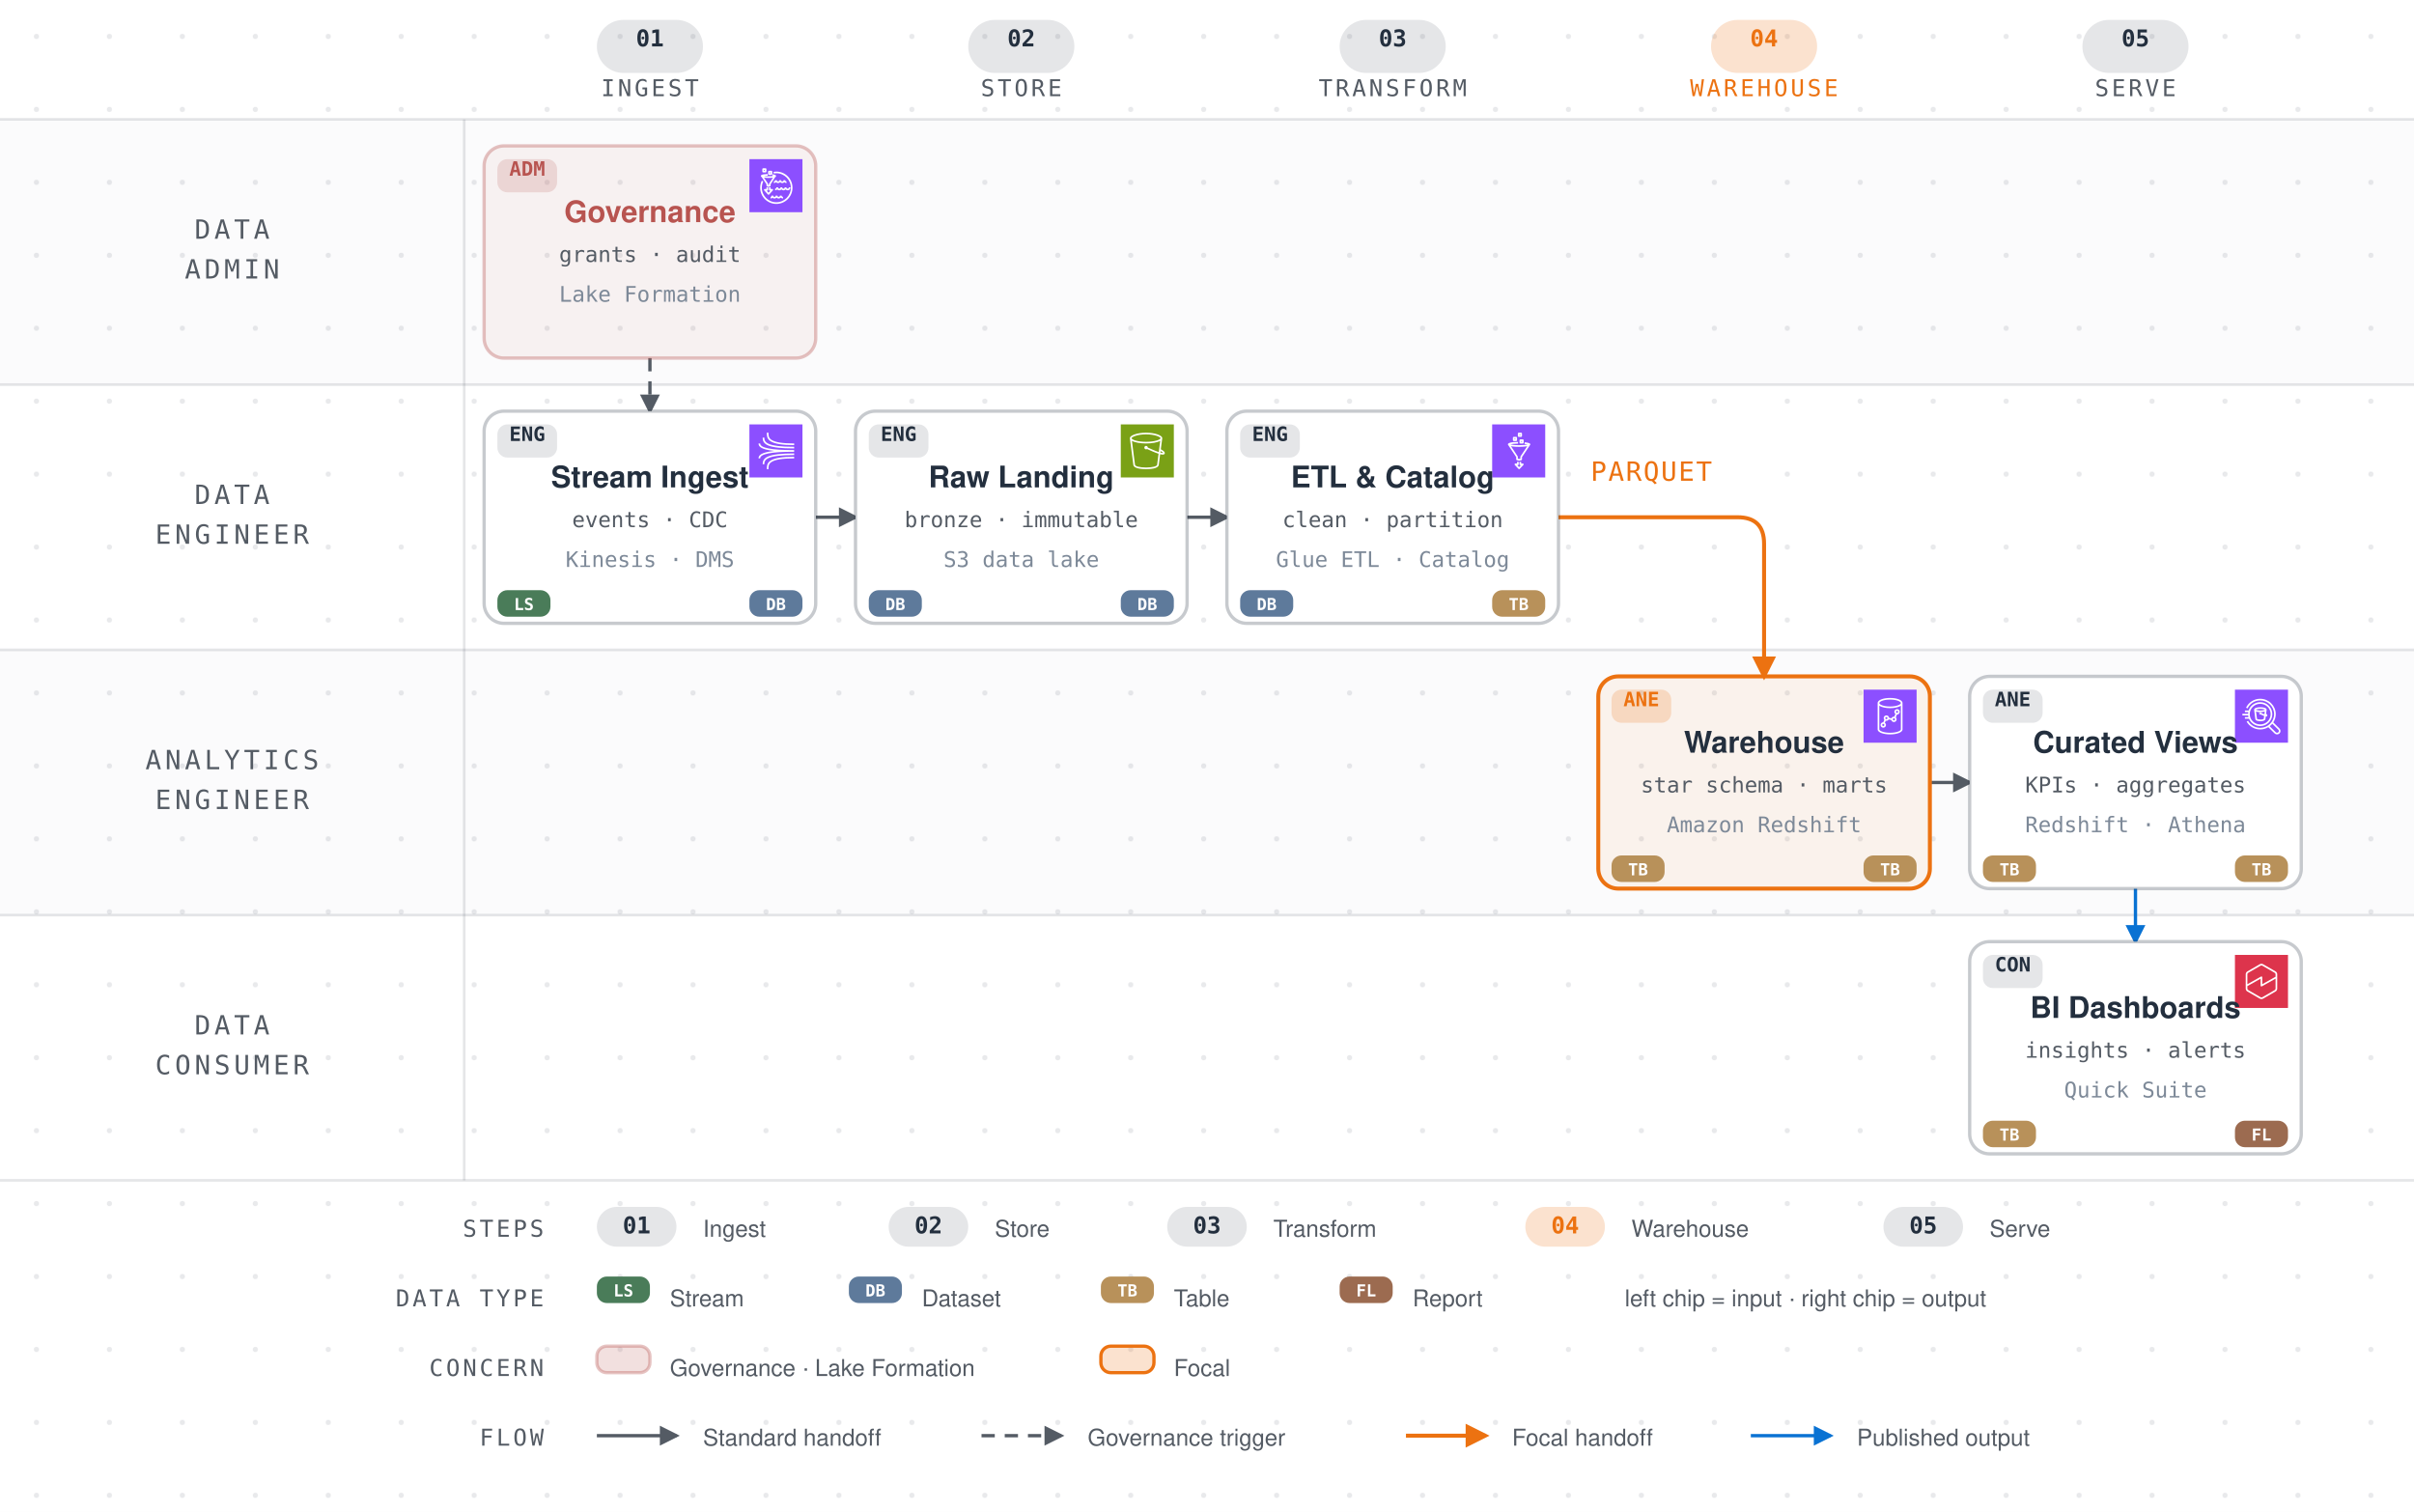
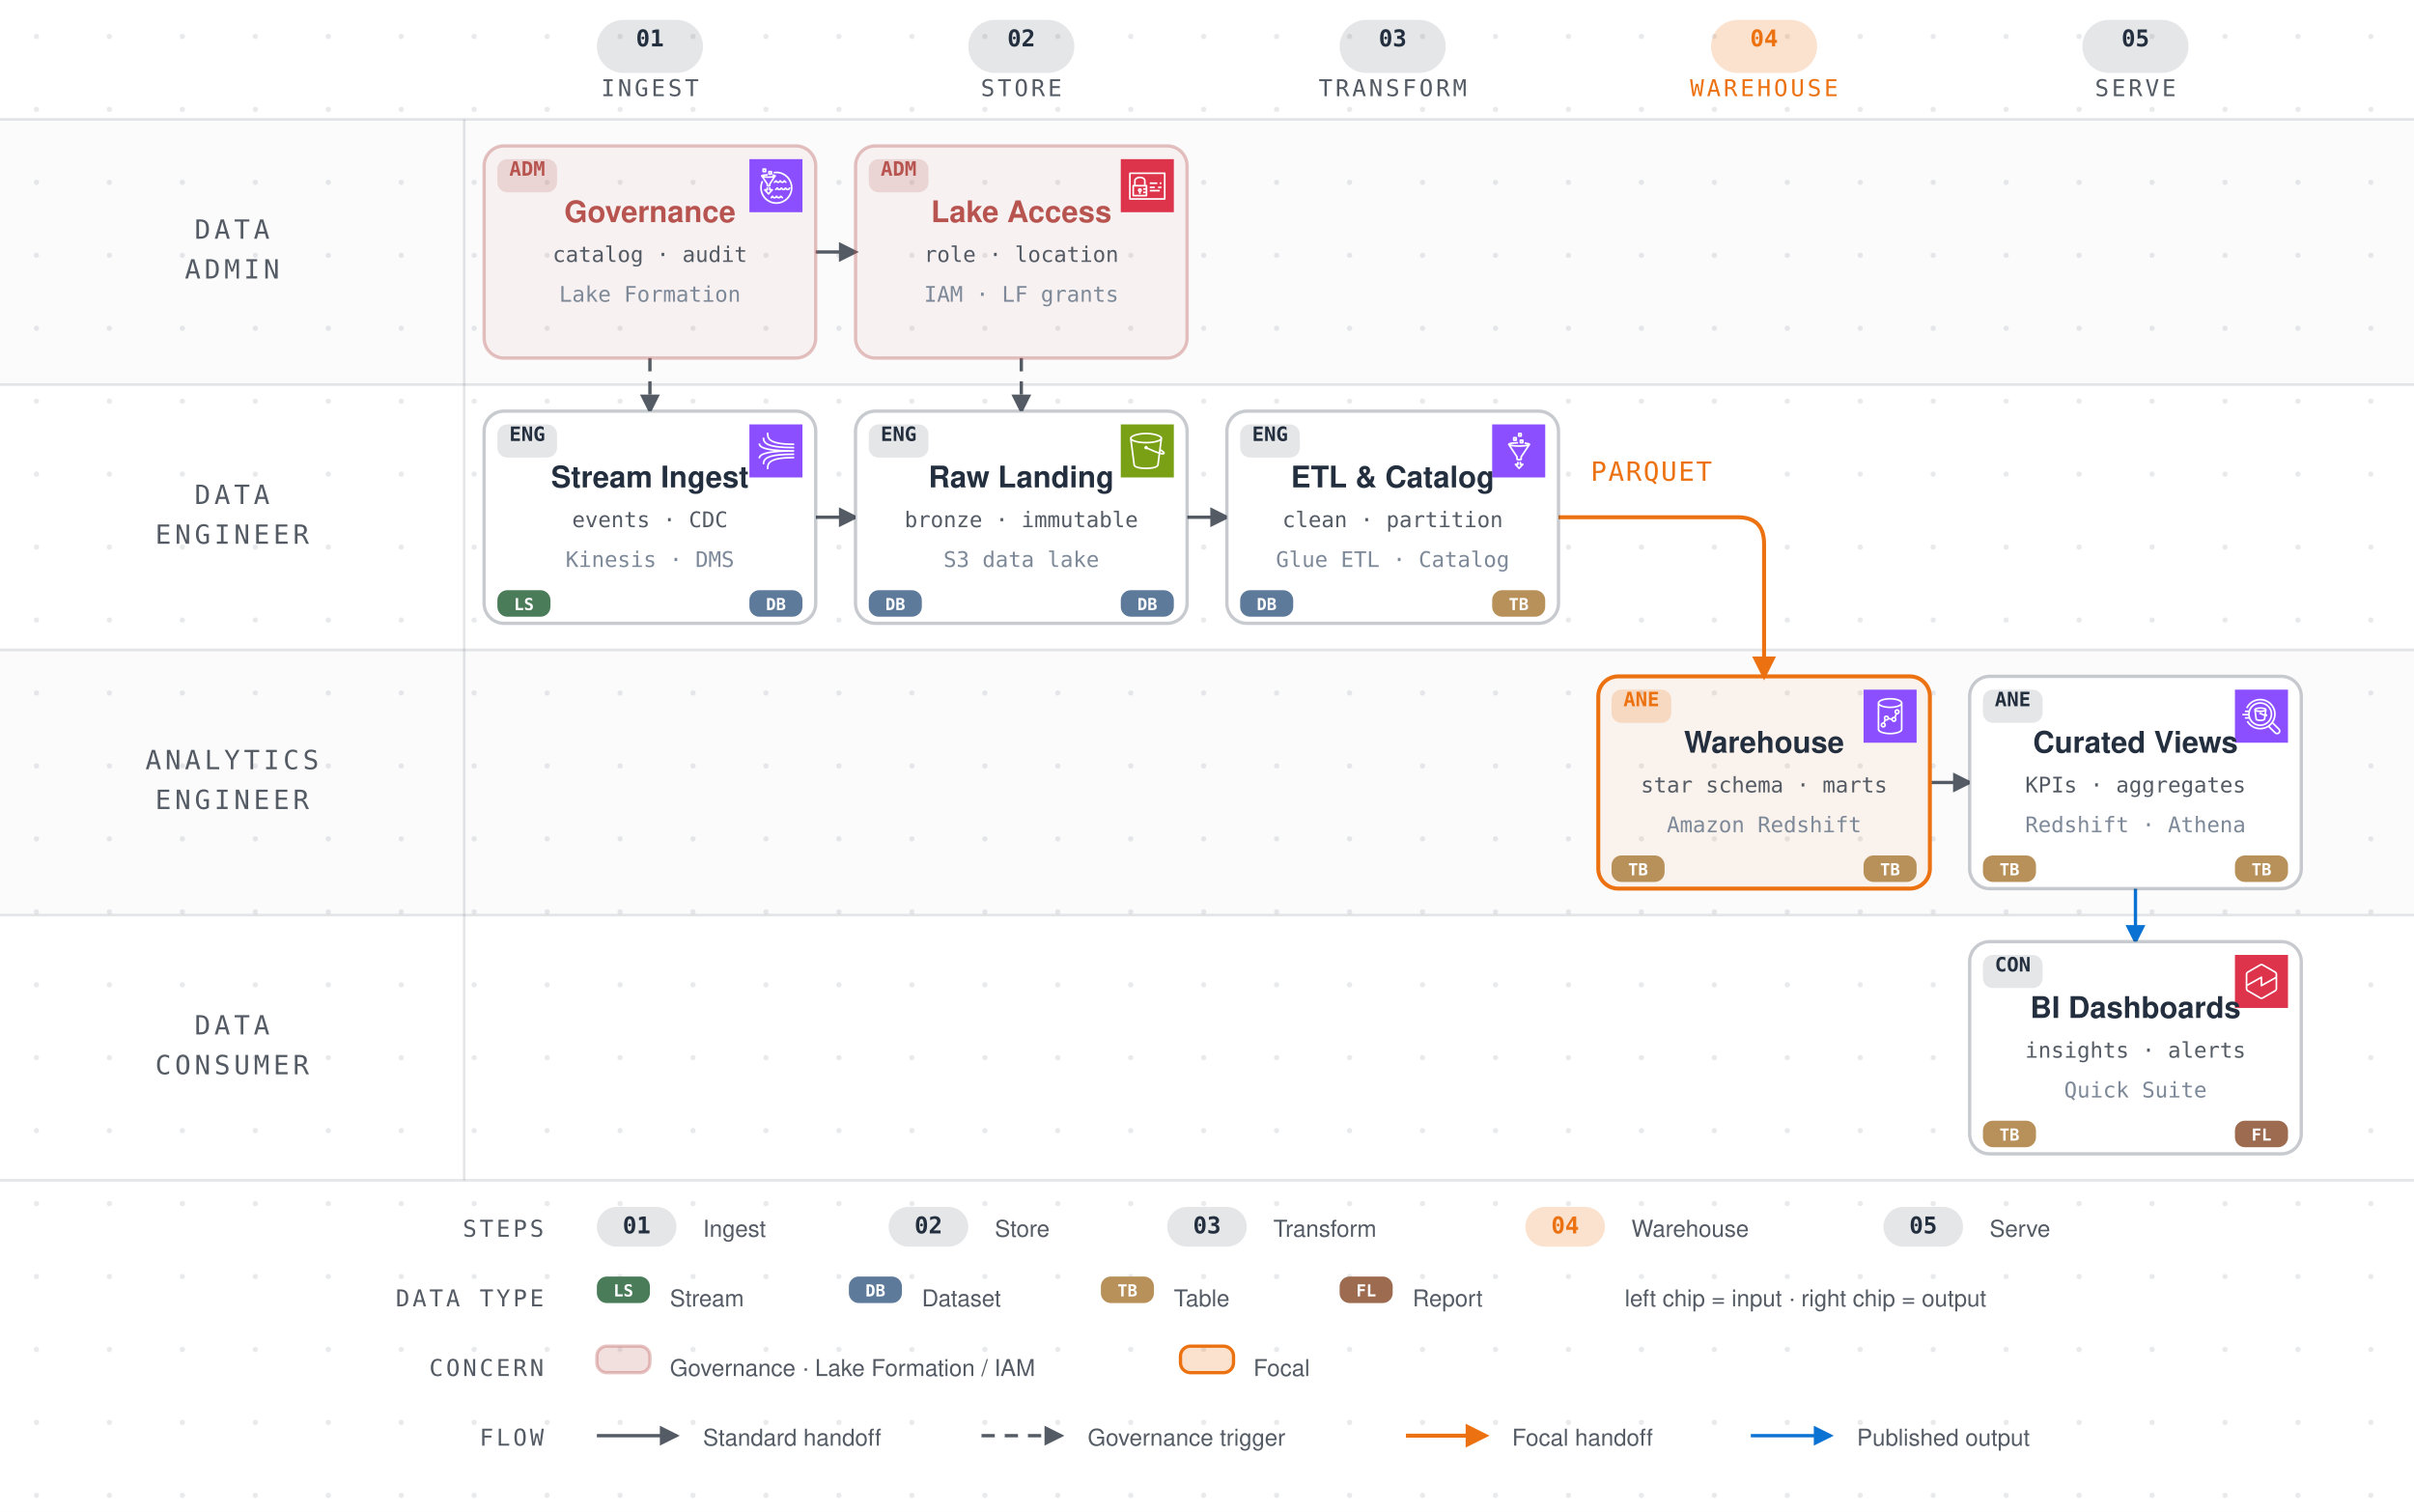
<svg xmlns="http://www.w3.org/2000/svg" viewBox="0 0 728 456" role="img" aria-labelledby="aws-pipeline-flow-title aws-pipeline-flow-desc">
  <defs>
    <style>
          @font-face { font-family: 'Amazon Ember'; font-weight: 400; font-style: normal; src: local('Amazon Ember'), url('../../skills/aws-diagram-design/assets/fonts/woff2/AmazonEmber_W_Rg.woff2') format('woff2'); }
          @font-face { font-family: 'Amazon Ember'; font-weight: 600; font-style: normal; src: local('Amazon Ember Medium'), local('Amazon Ember'), url('../../skills/aws-diagram-design/assets/fonts/woff2/AmazonEmber_W_SBd.woff2') format('woff2'); }
          @font-face { font-family: 'Amazon Ember'; font-weight: 700; font-style: normal; src: local('Amazon Ember Bold'), local('Amazon Ember'), url('../../skills/aws-diagram-design/assets/fonts/woff2/AmazonEmber_W_Bd.woff2') format('woff2'); }
          @font-face { font-family: 'Amazon Ember Mono'; font-weight: 400; font-style: normal; src: local('Amazon Ember Mono'), url('../../skills/aws-diagram-design/assets/fonts/woff2/AmazonEmberMono_W_Rg.woff2') format('woff2'); }
          @font-face { font-family: 'Amazon Ember Mono'; font-weight: 700; font-style: normal; src: local('Amazon Ember Mono Bold'), local('Amazon Ember Mono'), url('../../skills/aws-diagram-design/assets/fonts/woff2/AmazonEmberMono_W_Bd.woff2') format('woff2'); }
          .step-number, .step-label, .lane-label, .role-text, .chip-text, .legend-label { font-family: 'Amazon Ember Mono', ui-monospace, monospace; text-anchor: middle; }
          .step-number { fill: #232F3E; font-size: 7px; font-weight: 600; }
          .step-label { fill: #545B64; font-size: 7px; font-weight: 500; letter-spacing: 0.12em; }
          .lane-label { fill: #545B64; font-size: 8px; font-weight: 500; letter-spacing: 0.14em; }
          .role-text { fill: #232F3E; font-size: 6px; font-weight: 600; }
          .node-title { fill: #232F3E; font: 600 9px 'Amazon Ember', 'Helvetica Neue', Helvetica, Arial, sans-serif; text-anchor: middle; }
          .node-sub { fill: #545B64; font: 400 6.5px 'Amazon Ember Mono', ui-monospace, monospace; text-anchor: middle; }
          .node-tool { fill: #7D8998; font: 400 6.5px 'Amazon Ember Mono', ui-monospace, monospace; text-anchor: middle; }
          .chip-text { fill: #fff; font-size: 5px; font-weight: 700; }
          .focal-text { fill: #EC7211; }
          .gov-text { fill: #b85450; }
          .legend-label { fill: #545B64; font-size: 7px; font-weight: 500; letter-spacing: 0.12em; text-anchor: end; }
          .legend-text { fill: #545B64; font: 400 7px 'Amazon Ember', 'Helvetica Neue', Helvetica, Arial, sans-serif; }
        </style>
    <pattern id="dots" width="22" height="22" patternUnits="userSpaceOnUse">
      <circle cx="11" cy="11" r="0.8" fill="rgba(35,47,62,0.10)" />
    </pattern>
    <marker id="arr-muted" markerWidth="6" markerHeight="6" refX="5" refY="3" orient="auto">
      <path d="M0 0 L6 3 L0 6 Z" fill="#545B64" />
    </marker>
    <marker id="arr-accent" markerWidth="6" markerHeight="6" refX="5" refY="3" orient="auto">
      <path d="M0 0 L6 3 L0 6 Z" fill="#EC7211" />
    </marker>
    <marker id="arr-link" markerWidth="6" markerHeight="6" refX="5" refY="3" orient="auto">
      <path d="M0 0 L6 3 L0 6 Z" fill="#0972D3" />
    </marker>
  </defs>
  <rect width="728" height="456" fill="#ffffff" />
  <rect width="728" height="456" fill="url(#dots)" />
  <rect x="0" y="36" width="728" height="80" fill="rgba(35,47,62,0.018)" />
  <rect x="0" y="196" width="728" height="80" fill="rgba(35,47,62,0.018)" />
  <line x1="0" y1="36" x2="728" y2="36" stroke="rgba(35,47,62,0.12)" stroke-width="0.8" />
  <line x1="0" y1="116" x2="728" y2="116" stroke="rgba(35,47,62,0.12)" stroke-width="0.8" />
  <line x1="0" y1="196" x2="728" y2="196" stroke="rgba(35,47,62,0.12)" stroke-width="0.8" />
  <line x1="0" y1="276" x2="728" y2="276" stroke="rgba(35,47,62,0.12)" stroke-width="0.8" />
  <line x1="0" y1="356" x2="728" y2="356" stroke="rgba(35,47,62,0.12)" stroke-width="0.8" />
  <line x1="140" y1="36" x2="140" y2="356" stroke="rgba(35,47,62,0.12)" stroke-width="0.8" />
  <g aria-label="Pipeline steps">
    <rect x="180" y="6" width="32" height="16" rx="8" fill="rgba(35,47,62,0.12)" />
    <text x="196" y="14" class="step-number">01</text>
    <text x="196" y="29" class="step-label">INGEST</text>
    <rect x="292" y="6" width="32" height="16" rx="8" fill="rgba(35,47,62,0.12)" />
    <text x="308" y="14" class="step-number">02</text>
    <text x="308" y="29" class="step-label">STORE</text>
    <rect x="404" y="6" width="32" height="16" rx="8" fill="rgba(35,47,62,0.12)" />
    <text x="420" y="14" class="step-number">03</text>
    <text x="420" y="29" class="step-label">TRANSFORM</text>
    <rect x="516" y="6" width="32" height="16" rx="8" fill="rgba(236,114,17,0.20)" />
    <text x="532" y="14" class="step-number focal-text">04</text>
    <text x="532" y="29" class="step-label focal-text">WAREHOUSE</text>
    <rect x="628" y="6" width="32" height="16" rx="8" fill="rgba(35,47,62,0.12)" />
    <text x="644" y="14" class="step-number">05</text>
    <text x="644" y="29" class="step-label">SERVE</text>
  </g>
  <g aria-label="Role lanes">
    <text x="70" y="72" class="lane-label">DATA</text>
    <text x="70" y="84" class="lane-label">ADMIN</text>
    <text x="70" y="152" class="lane-label">DATA</text>
    <text x="70" y="164" class="lane-label">ENGINEER</text>
    <text x="70" y="232" class="lane-label">ANALYTICS</text>
    <text x="70" y="244" class="lane-label">ENGINEER</text>
    <text x="70" y="312" class="lane-label">DATA</text>
    <text x="70" y="324" class="lane-label">CONSUMER</text>
  </g>
+   <path d="M246 76 H258" fill="none" stroke="#545B64" marker-end="url(#arr-muted)" />
  <path d="M196 108 V124" fill="none" stroke="#545B64" stroke-dasharray="4,3" marker-end="url(#arr-muted)" />
+   <path d="M308 108 V124" fill="none" stroke="#545B64" stroke-dasharray="4,3" marker-end="url(#arr-muted)" />
  <path d="M246 156 H258" fill="none" stroke="#545B64" marker-end="url(#arr-muted)" />
  <path d="M358 156 H370" fill="none" stroke="#545B64" marker-end="url(#arr-muted)" />
  <path d="M470 156 H524 Q532 156 532 164 V204" fill="none" stroke="#EC7211" stroke-width="1.2" marker-end="url(#arr-accent)" />
  <rect x="474" y="136" width="48" height="12" rx="2" fill="#ffffff" />
  <text x="498" y="145" fill="#EC7211" font-size="8" font-family="'Amazon Ember Mono', ui-monospace, monospace" text-anchor="middle" letter-spacing="0.06em">PARQUET</text>
  <path d="M582 236 H594" fill="none" stroke="#545B64" marker-end="url(#arr-muted)" />
  <path d="M644 268 V284" fill="none" stroke="#0972D3" marker-end="url(#arr-link)" />
  <rect x="146" y="44" width="100" height="64" rx="6" fill="rgba(184,84,80,0.06)" stroke="rgba(184,84,80,0.35)" stroke-width="1" />
  <rect x="150" y="48" width="18" height="10" rx="3" fill="rgba(184,84,80,0.18)" />
  <text x="159" y="53" class="role-text gov-text">ADM</text>
  <g transform="translate(226,48) scale(0.25)" aria-hidden="true">
    <g stroke="none" stroke-width="1" fill="none" fill-rule="evenodd">
      <g fill="#8C4FFF">
        <rect x="0" y="0" width="64" height="64" />
      </g>
      <path d="M43.643,36.517 C44.322,37.201 45.255,37.638 46.25,37.638 C48.138,37.638 49.563,36.074 49.563,34 L47.564,34 C47.564,34.814 47.113,35.638 46.25,35.638 C45.384,35.638 44.565,34.842 44.565,34 L42.566,34 C42.566,34.806 42.044,35.638 41.172,35.638 C40.331,35.638 39.567,34.857 39.567,34 L37.568,34 C37.568,34.888 36.893,35.638 36.094,35.638 C35.267,35.638 34.569,34.888 34.569,34 L32.569,34 C32.569,34.873 31.843,35.638 31.015,35.638 L31.015,37.638 C32.004,37.638 32.914,37.199 33.565,36.506 C34.211,37.199 35.114,37.638 36.094,37.638 C37.078,37.638 37.965,37.208 38.598,36.518 C39.258,37.205 40.176,37.638 41.172,37.638 C42.156,37.638 43.029,37.211 43.643,36.517 L43.643,36.517 Z M43.2,25.323 L41.201,25.323 C41.201,26.172 40.51,26.863 39.662,26.863 C38.812,26.863 38.122,26.172 38.122,25.323 L36.123,25.323 C36.123,26.172 35.432,26.863 34.584,26.863 C33.734,26.863 33.043,26.172 33.043,25.323 L31.044,25.323 C31.044,26.172 30.354,26.863 29.505,26.863 L29.505,28.863 C30.5,28.863 31.401,28.45 32.044,27.787 C32.687,28.45 33.588,28.863 34.584,28.863 C35.578,28.863 36.479,28.45 37.123,27.787 C37.765,28.45 38.666,28.863 39.662,28.863 C40.656,28.863 41.557,28.45 42.201,27.787 C42.844,28.45 43.745,28.863 44.74,28.863 L44.74,26.863 C43.89,26.863 43.2,26.172 43.2,25.323 L43.2,25.323 Z M30.252,47.502 C31.247,47.502 32.148,47.093 32.791,46.437 C33.434,47.093 34.335,47.502 35.33,47.502 C36.342,47.502 37.258,47.079 37.903,46.402 C38.582,47.075 39.533,47.502 40.566,47.502 L40.566,45.502 C39.663,45.502 38.869,44.8 38.869,44 L36.87,44 C36.87,44.842 36.193,45.502 35.33,45.502 C34.467,45.502 33.791,44.842 33.791,44 L31.792,44 C31.792,44.842 31.115,45.502 30.252,45.502 C29.389,45.502 28.712,44.842 28.712,44 L26.713,44 C26.713,44.561 26.565,45.502 25.572,45.502 L25.572,47.502 C26.488,47.502 27.267,47.149 27.82,46.541 C28.455,47.137 29.311,47.502 30.252,47.502 L30.252,47.502 Z M17.575,14 L18.575,14 L18.575,13 L17.575,13 L17.575,14 Z M15.576,15 L15.576,12 C15.576,11.448 16.023,11 16.576,11 L19.574,11 C20.127,11 20.574,11.448 20.574,12 L20.574,15 C20.574,15.553 20.127,16 19.574,16 L16.576,16 C16.023,16 15.576,15.553 15.576,15 L15.576,15 Z M24.573,17 L25.572,17 L25.572,16 L24.573,16 L24.573,17 Z M22.573,18 L22.573,15 C22.573,14.448 23.02,14 23.573,14 L26.572,14 C27.125,14 27.571,14.448 27.571,15 L27.571,18 C27.571,18.553 27.125,19 26.572,19 L23.573,19 C23.02,19 22.573,18.553 22.573,18 L22.573,18 Z M22.998,22.679 C22.276,22.679 19.833,22.652 17.671,22.353 L22.393,29.428 C22.51,29.596 22.573,29.796 22.573,30 L22.573,31.257 C22.928,31.332 23.24,31.335 23.573,31.268 L23.573,30 C23.573,29.807 23.629,29.618 23.734,29.455 L28.347,22.356 C26.714,22.583 24.759,22.679 22.998,22.679 L22.998,22.679 Z M13.866,20.529 C13.855,20.47 13.844,20.378 13.844,20.318 C13.844,19.718 13.844,18.125 22.024,17.966 L22.063,19.966 C20.098,20.004 18.603,20.151 17.547,20.319 C18.799,20.515 20.636,20.679 22.998,20.679 C25.325,20.679 27.184,20.52 28.462,20.319 C28.231,20.283 27.974,20.246 27.688,20.211 L27.93,18.226 C30.929,18.592 32.153,19.198 32.153,20.318 C32.153,20.568 32.071,21.048 31.518,21.442 C31.428,21.506 31.323,21.566 31.208,21.624 L25.572,30.297 L25.572,32 C25.572,32.409 25.324,32.776 24.945,32.928 C24.305,33.185 23.714,33.314 23.111,33.314 C22.515,33.314 21.909,33.189 21.228,32.939 C20.836,32.794 20.574,32.419 20.574,32 L20.574,30.315 L14.843,21.638 C14.601,21.521 14.392,21.393 14.249,21.248 C14.184,21.184 14.129,21.111 14.084,21.031 L13.976,20.839 C13.923,20.743 13.885,20.638 13.866,20.529 L13.866,20.529 Z M22.573,37 L22.573,34 L20.574,34 L20.574,36 L18.575,36 C18.18,36 17.822,36.233 17.662,36.594 C17.501,36.954 17.567,37.376 17.832,37.669 L22.33,42.669 C22.519,42.88 22.79,43 23.073,43 C23.356,43 23.627,42.88 23.816,42.669 L28.314,37.669 C28.579,37.376 28.645,36.954 28.484,36.594 C28.324,36.233 27.965,36 27.571,36 L25.572,36 L25.572,34 L23.573,34 L23.573,37 C23.573,37.553 24.02,38 24.573,38 L25.327,38 L23.073,40.506 L20.819,38 L21.574,38 C22.126,38 22.573,37.553 22.573,37 L22.573,37 Z M52,34.493 C52,45.249 43.252,54 32.5,54 C21.748,54 13,45.249 13,34.493 C13,31.521 13.651,28.667 14.935,26.01 L16.736,26.881 C15.583,29.265 14.999,31.825 14.999,34.493 C14.999,44.146 22.849,52 32.5,52 C42.151,52 50.001,44.146 50.001,34.493 C50.001,24.839 42.151,16.985 32.5,16.985 C31.479,16.985 30.455,17.074 29.456,17.248 L29.11,15.279 C30.223,15.083 31.364,14.985 32.5,14.985 C43.252,14.985 52,23.736 52,34.493 L52,34.493 Z" fill="#FFFFFF" />
    </g>
  </g>
  <text x="196" y="67" class="node-title gov-text">Governance</text>
-   <text x="196" y="79" class="node-sub">grants · audit</text>
+   <text x="196" y="79" class="node-sub">catalog · audit</text>
  <text x="196" y="91" class="node-tool">Lake Formation</text>
+   <rect x="258" y="44" width="100" height="64" rx="6" fill="rgba(184,84,80,0.06)" stroke="rgba(184,84,80,0.35)" stroke-width="1" />
+   <rect x="262" y="48" width="18" height="10" rx="3" fill="rgba(184,84,80,0.18)" />
+   <text x="271" y="53" class="role-text gov-text">ADM</text>
+   <g transform="translate(338,48) scale(0.25)" aria-hidden="true">
+     <g stroke="none" stroke-width="1" fill="none" fill-rule="evenodd">
+       <g fill="#DD344C">
+         <rect x="0" y="0" width="64" height="64" />
+       </g>
+       <path d="M12,47 L52,47 L52,18 L12,18 L12,47 Z M54,17 L54,48 C54,48.552 53.553,49 53,49 L11,49 C10.447,49 10,48.552 10,48 L10,17 C10,16.448 10.447,16 11,16 L53,16 C53.553,16 54,16.448 54,17 L54,17 Z M35,39 L47,39 L47,37 L35,37 L35,39 Z M45,35 L49,35 L49,33 L45,33 L45,35 Z M35,35 L41,35 L41,33 L35,33 L35,35 Z M22.5,37.5 C22.5,37.776 22.725,38 23,38 C23.275,38 23.5,37.776 23.5,37.5 C23.5,37.224 23.275,37 23,37 C22.725,37 22.5,37.224 22.5,37.5 L22.5,37.5 Z M25.5,37.5 C25.5,38.522 24.882,39.401 24,39.788 L24,42 L22,42 L22,39.788 C21.118,39.401 20.5,38.522 20.5,37.5 C20.5,36.122 21.621,35 23,35 C24.379,35 25.5,36.122 25.5,37.5 L25.5,37.5 Z M16,42.995 L29.995,43 L29.996,41 L27,41 L27,39 L29.997,39 L29.998,37 L27,37 L27,35 L29.999,35 L30,33.005 L16.005,33 L16,42.995 Z M18,31.001 L28.001,31.004 L28.002,26 C28.002,24.976 27.2,24.273 26.722,23.945 C25.847,23.345 24.174,23 23.002,23 L23,23 C20.873,23 18.003,24.232 18.002,26 L18,31.001 Z M14.293,44.701 C14.105,44.513 14,44.259 14,43.994 L14.005,32 C14.005,31.447 14.453,31 15.005,31 L16,31 L16.002,26 C16.003,22.911 19.876,21 23,21 L23.002,21 C24.567,21 26.653,21.473 27.854,22.295 C29.239,23.246 30.003,24.562 30.002,26 L30.001,31.005 L31,31.006 C31.266,31.006 31.52,31.111 31.707,31.299 C31.895,31.487 32,31.741 32,32.006 L31.995,44 C31.995,44.553 31.547,45 30.995,45 L15,44.994 C14.734,44.994 14.48,44.889 14.293,44.701 L14.293,44.701 Z M47,30 L49,30 L49,28 L47,28 L47,30 Z M35,30 L44,30 L44,28 L35,28 L35,30 Z" fill="#FFFFFF" />
+     </g>
+   </g>
+   <text x="308" y="67" class="node-title gov-text">Lake Access</text>
+   <text x="308" y="79" class="node-sub">role · location</text>
+   <text x="308" y="91" class="node-tool">IAM · LF grants</text>
  <rect x="146" y="124" width="100" height="64" rx="6" fill="#ffffff" stroke="rgba(35,47,62,0.25)" />
  <rect x="150" y="128" width="18" height="10" rx="3" fill="rgba(35,47,62,0.12)" />
  <text x="159" y="133" class="role-text">ENG</text>
  <g transform="translate(226,128) scale(0.25)" aria-hidden="true">
    <g stroke="none" stroke-width="1" fill="none" fill-rule="evenodd">
      <g fill="#8C4FFF">
        <rect x="0" y="0" width="64" height="64" />
      </g>
      <path d="M16,48 L18,48 C18,42.434 20.779,37 54,37 L54,35 C38.449,35 28.121,36.219 22.427,38.728 C16.764,41.223 16,44.815 16,48 M21,53.876 L21,54 L23,54 L23,53.876 C22.999,50.756 22.999,47.809 26.556,45.42 C30.984,42.446 39.961,41 54,41 L54,39 C39.552,39 30.21,40.557 25.44,43.76 C20.998,46.743 20.999,50.698 21,53.876 M13,23 L11,23 C11,26.614 13.747,30.285 30.012,32 C13.747,33.715 11,37.386 11,41 L13,41 C13,35.617 26.411,33 54,33 L54,31 C26.411,31 13,28.383 13,23 M18,16 L16,16 C16,24.233 22.218,29 54,29 L54,27 C20.779,27 18,21.566 18,16 M54,23 L54,25 C39.552,25 30.21,23.443 25.44,20.24 C20.998,17.257 20.999,13.302 21,10.124 L21,10 L23,10 L23,10.124 C22.999,13.244 22.999,16.191 26.556,18.58 C30.984,21.554 39.961,23 54,23" fill="#FFFFFF" />
    </g>
  </g>
  <text x="196" y="147" class="node-title">Stream Ingest</text>
  <text x="196" y="159" class="node-sub">events · CDC</text>
  <text x="196" y="171" class="node-tool">Kinesis · DMS</text>
  <rect x="150" y="178" width="16" height="8" rx="3" fill="#4a7c59" />
  <text x="158" y="184" class="chip-text">LS</text>
  <rect x="226" y="178" width="16" height="8" rx="3" fill="#5e7a9b" />
  <text x="234" y="184" class="chip-text">DB</text>
  <rect x="258" y="124" width="100" height="64" rx="6" fill="#ffffff" stroke="rgba(35,47,62,0.25)" />
  <rect x="262" y="128" width="18" height="10" rx="3" fill="rgba(35,47,62,0.12)" />
  <text x="271" y="133" class="role-text">ENG</text>
  <g transform="translate(338,128) scale(0.25)" aria-hidden="true">
    <g stroke="none" stroke-width="1" fill="none" fill-rule="evenodd">
      <g fill="#7AA116">
        <rect x="0" y="0" width="64" height="64" />
      </g>
      <g transform="translate(10.9998, 10.0002)" fill="#FFFFFF">
        <path d="M36.759,23.948 L36.993,22.131 C39.166,23.385 39.842,24.121 40.037,24.424 C39.713,24.485 38.832,24.509 36.759,23.948 L36.759,23.948 Z M19.5,11 C9.125,11 2.382,8.488 2,6.696 L2,6.511 C2.349,5.392 8.14,2 19.5,2 C30.84,2 36.632,5.381 37,6.505 L37,6.616 C36.724,8.446 29.961,11 19.5,11 L19.5,11 Z M34.818,23.362 C30.053,21.797 23.912,18.979 21.594,17.888 C21.535,16.786 20.628,15.906 19.512,15.906 C18.358,15.906 17.418,16.845 17.418,18 C17.418,19.154 18.358,20.094 19.512,20.094 C19.969,20.094 20.389,19.942 20.733,19.693 C23.132,20.822 29.619,23.798 34.558,25.38 L32.837,38.724 C32.583,40.352 27.919,42 19.497,42 C11.072,42 6.405,40.352 6.155,38.751 L2.435,9.814 C5.945,11.915 12.749,13 19.5,13 C26.25,13 33.054,11.915 36.565,9.815 L34.818,23.362 Z M39,6.5 C39,3.431 30.661,0 19.5,0 C8.339,0 -3.55271368e-15,3.431 -3.55271368e-15,6.5 L-3.55271368e-15,7.043 L4.174,39.033 C4.875,43.516 15.123,44 19.497,44 C23.869,44 34.113,43.516 34.818,39.007 L36.501,25.947 C37.778,26.279 38.812,26.456 39.616,26.455 C40.606,26.455 41.273,26.203 41.697,25.697 C42.047,25.281 42.185,24.756 42.085,24.221 C41.857,23 40.403,21.712 37.37,20.044 L37.27,19.989 L39,7.044 L39,6.5 Z" />
      </g>
    </g>
  </g>
  <text x="308" y="147" class="node-title">Raw Landing</text>
  <text x="308" y="159" class="node-sub">bronze · immutable</text>
  <text x="308" y="171" class="node-tool">S3 data lake</text>
  <rect x="262" y="178" width="16" height="8" rx="3" fill="#5e7a9b" />
  <text x="270" y="184" class="chip-text">DB</text>
  <rect x="338" y="178" width="16" height="8" rx="3" fill="#5e7a9b" />
  <text x="346" y="184" class="chip-text">DB</text>
  <rect x="370" y="124" width="100" height="64" rx="6" fill="#ffffff" stroke="rgba(35,47,62,0.25)" />
  <rect x="374" y="128" width="18" height="10" rx="3" fill="rgba(35,47,62,0.12)" />
  <text x="383" y="133" class="role-text">ENG</text>
  <g transform="translate(450,128) scale(0.25)" aria-hidden="true">
    <g stroke="none" stroke-width="1" fill="none" fill-rule="evenodd">
      <g fill="#8C4FFF">
        <rect x="0" y="0" width="64" height="64" />
      </g>
      <path d="M26.991,18.043 L27.99,18.043 L27.99,17.037 L26.991,17.037 L26.991,18.043 Z M24.993,19.048 L24.993,16.032 C24.993,15.477 25.44,15.027 25.992,15.027 L28.989,15.027 C29.541,15.027 29.987,15.477 29.987,16.032 L29.987,19.048 C29.987,19.603 29.541,20.053 28.989,20.053 L25.992,20.053 C25.44,20.053 24.993,19.603 24.993,19.048 L24.993,19.048 Z M32.984,13.016 L33.983,13.016 L33.983,12.011 L32.984,12.011 L32.984,13.016 Z M30.986,14.021 L30.986,11.005 C30.986,10.45 31.433,10 31.985,10 L34.982,10 C35.534,10 35.981,10.45 35.981,11.005 L35.981,14.021 C35.981,14.576 35.534,15.027 34.982,15.027 L31.985,15.027 C31.433,15.027 30.986,14.576 30.986,14.021 L30.986,14.021 Z M34.982,21.059 L35.981,21.059 L35.981,20.053 L34.982,20.053 L34.982,21.059 Z M33.983,18.043 L36.979,18.043 C37.532,18.043 37.978,18.493 37.978,19.048 L37.978,22.064 C37.978,22.619 37.532,23.07 36.979,23.07 L33.983,23.07 C33.43,23.07 32.984,22.619 32.984,22.064 L32.984,19.048 C32.984,18.493 33.43,18.043 33.983,18.043 L33.983,18.043 Z M23.621,26.479 C23.282,26.424 22.977,26.368 22.681,26.311 L30.818,38.597 C30.927,38.762 30.986,38.957 30.986,39.155 L30.986,41.438 C32.033,41.724 33.01,41.728 33.983,41.453 L33.983,39.155 C33.983,38.956 34.042,38.761 34.152,38.596 L42.315,26.31 C42.015,26.367 41.706,26.424 41.364,26.479 C38.919,26.867 35.684,27.089 32.485,27.089 C29.287,27.089 26.056,26.867 23.621,26.479 L23.621,26.479 Z M19.509,25.149 C19.168,24.844 19,24.496 19,24.082 C19,22.797 21.112,21.244 31.172,21.134 L31.193,23.145 C26.561,23.195 23.43,23.658 21.894,24.073 C23.656,24.55 27.41,25.078 32.485,25.078 C37.298,25.078 40.928,24.605 42.802,24.149 C41.975,23.957 40.746,23.736 39.004,23.522 L39.247,21.526 C45.492,22.294 46,23.138 46,24.082 C46,24.495 45.831,24.843 45.491,25.147 L35.981,39.461 L35.981,42.171 C35.981,42.581 35.733,42.951 35.354,43.104 C34.426,43.479 33.493,43.667 32.541,43.667 C31.598,43.667 30.636,43.483 29.642,43.114 C29.25,42.968 28.989,42.592 28.989,42.171 L28.989,39.46 L19.509,25.149 Z M37.896,47.805 C38.054,48.174 37.979,48.601 37.707,48.894 L33.212,53.685 C33.022,53.886 32.759,54 32.485,54 C32.21,54 31.947,53.886 31.757,53.685 L27.263,48.894 C26.99,48.601 26.915,48.174 27.073,47.805 C27.231,47.436 27.591,47.198 27.99,47.198 L29.987,47.198 L29.987,45.187 L31.985,45.187 L31.985,48.203 C31.985,48.758 31.539,49.209 30.986,49.209 L30.306,49.209 L32.485,51.531 L34.663,49.209 L33.983,49.209 C33.43,49.209 32.984,48.758 32.984,48.203 L32.984,45.187 L34.982,45.187 L34.982,47.198 L36.979,47.198 C37.378,47.198 37.738,47.436 37.896,47.805 L37.896,47.805 Z" fill="#FFFFFF" />
    </g>
  </g>
  <text x="420" y="147" class="node-title">ETL &amp; Catalog</text>
  <text x="420" y="159" class="node-sub">clean · partition</text>
  <text x="420" y="171" class="node-tool">Glue ETL · Catalog</text>
  <rect x="374" y="178" width="16" height="8" rx="3" fill="#5e7a9b" />
  <text x="382" y="184" class="chip-text">DB</text>
  <rect x="450" y="178" width="16" height="8" rx="3" fill="#b8915a" />
  <text x="458" y="184" class="chip-text">TB</text>
  <rect x="482" y="204" width="100" height="64" rx="6" fill="rgba(236,114,17,0.07)" stroke="#EC7211" stroke-width="1.2" />
  <rect x="486" y="208" width="18" height="10" rx="3" fill="rgba(236,114,17,0.20)" />
  <text x="495" y="213" class="role-text focal-text">ANE</text>
  <g transform="translate(562,208) scale(0.25)" aria-hidden="true">
    <g stroke="none" stroke-width="1" fill="none" fill-rule="evenodd">
      <g fill="#8C4FFF">
        <rect x="0" y="0" width="64" height="64" />
      </g>
      <path d="M40.419,28.025 C39.719,28.025 39.148,27.456 39.148,26.756 C39.148,26.058 39.719,25.489 40.419,25.489 C41.119,25.489 41.69,26.058 41.69,26.756 C41.69,27.456 41.119,28.025 40.419,28.025 M36.635,37.088 C35.935,37.088 35.365,36.519 35.365,35.82 C35.365,35.121 35.935,34.553 36.635,34.553 C37.335,34.553 37.905,35.121 37.905,35.82 C37.905,36.519 37.335,37.088 36.635,37.088 M27.554,35.577 C26.854,35.577 26.284,35.009 26.284,34.309 C26.284,33.611 26.854,33.042 27.554,33.042 C28.254,33.042 28.824,33.611 28.824,34.309 C28.824,35.009 28.254,35.577 27.554,35.577 M23.771,43.885 C23.07,43.885 22.5,43.316 22.5,42.618 C22.5,41.918 23.07,41.349 23.771,41.349 C24.471,41.349 25.041,41.918 25.041,42.618 C25.041,43.316 24.471,43.885 23.771,43.885 M40.419,23.493 C38.615,23.493 37.148,24.957 37.148,26.756 C37.148,27.796 37.647,28.713 38.407,29.311 L37.106,32.604 C36.951,32.581 36.796,32.557 36.635,32.557 C35.272,32.557 34.103,33.395 33.613,34.583 L30.787,33.941 C30.601,32.316 29.231,31.046 27.554,31.046 C25.751,31.046 24.284,32.51 24.284,34.309 C24.284,35.099 24.577,35.813 25.046,36.378 L23.773,39.353 L23.771,39.353 C21.967,39.353 20.5,40.817 20.5,42.618 C20.5,44.417 21.967,45.881 23.771,45.881 C25.574,45.881 27.041,44.417 27.041,42.618 C27.041,41.531 26.501,40.573 25.681,39.98 L26.756,37.464 C27.013,37.528 27.277,37.573 27.554,37.573 C28.776,37.573 29.832,36.892 30.393,35.899 L33.469,36.597 C33.82,38.021 35.102,39.084 36.635,39.084 C38.439,39.084 39.905,37.62 39.905,35.82 C39.905,34.903 39.522,34.076 38.909,33.483 L40.282,30.007 C40.328,30.009 40.372,30.021 40.419,30.021 C42.223,30.021 43.69,28.557 43.69,26.756 C43.69,24.957 42.223,23.493 40.419,23.493 M32,52.004 C23.945,52.004 19,49.628 19,47.923 L19,19.355 C21.768,21.301 26.991,22.327 32,22.327 C37.009,22.327 42.232,21.301 45,19.355 L45,47.923 C45,49.628 40.055,52.004 32,52.004 M32,11.996 C40.055,11.996 45,14.424 45,16.164 C45,17.904 40.055,20.331 32,20.331 C23.945,20.331 19,17.904 19,16.164 C19,14.424 23.945,11.996 32,11.996 M47,16.164 C47,12.161 39.272,10 32,10 C24.729,10 17,12.161 17,16.164 C17,16.171 17.002,16.177 17.002,16.184 L17,16.184 L17,47.923 C17,51.87 24.729,54 32,54 C39.272,54 47,51.87 47,47.923 L47,16.184 L46.998,16.184 C46.998,16.177 47,16.171 47,16.164" fill="#FFFFFF" />
    </g>
  </g>
  <text x="532" y="227" class="node-title">Warehouse</text>
  <text x="532" y="239" class="node-sub">star schema · marts</text>
  <text x="532" y="251" class="node-tool">Amazon Redshift</text>
  <rect x="486" y="258" width="16" height="8" rx="3" fill="#b8915a" />
  <text x="494" y="264" class="chip-text">TB</text>
  <rect x="562" y="258" width="16" height="8" rx="3" fill="#b8915a" />
  <text x="570" y="264" class="chip-text">TB</text>
  <rect x="594" y="204" width="100" height="64" rx="6" fill="#ffffff" stroke="rgba(35,47,62,0.25)" />
  <rect x="598" y="208" width="18" height="10" rx="3" fill="rgba(35,47,62,0.12)" />
  <text x="607" y="213" class="role-text">ANE</text>
  <g transform="translate(674,208) scale(0.25)" aria-hidden="true">
    <g stroke="none" stroke-width="1" fill="none" fill-rule="evenodd">
      <g fill="#8C4FFF">
        <rect x="0" y="0" width="64" height="64" />
      </g>
      <path d="M30.692,23.156 C33.655,23.156 35.534,23.746 36.114,24.152 C35.534,24.557 33.655,25.147 30.692,25.147 C27.729,25.147 25.85,24.557 25.27,24.152 C25.85,23.746 27.729,23.156 30.692,23.156 L30.692,23.156 Z M29.962,28.667 C29.962,28.321 30.248,28.04 30.597,28.04 C30.7,28.04 30.793,28.07 30.879,28.112 L30.317,29.222 C30.11,29.118 29.962,28.911 29.962,28.667 L29.962,28.667 Z M34.769,35.224 C34.405,35.496 33.236,36.098 31.196,36.098 C28.739,36.098 27.087,35.618 26.628,35.32 L25.451,26.417 C26.925,26.926 28.885,27.138 30.692,27.138 C32.499,27.138 34.459,26.926 35.933,26.417 L35.497,29.719 C34.42,29.314 33.13,28.761 31.884,28.175 C31.682,27.665 31.183,27.302 30.597,27.302 C29.834,27.302 29.215,27.915 29.215,28.667 C29.215,29.42 29.834,30.031 30.597,30.031 C30.737,30.031 30.872,30.004 30.999,29.965 C32.786,30.821 34.176,31.403 35.226,31.764 L34.769,35.224 Z M23.134,24.28 L24.64,35.683 C24.773,38.021 30.534,38.089 31.196,38.089 C34.347,38.089 36.579,36.87 36.736,35.728 L37.192,32.277 C37.394,32.304 37.578,32.322 37.733,32.322 C38.543,32.322 38.768,31.982 38.943,31.719 C39.117,31.455 39.169,31.132 39.088,30.809 C38.941,30.216 38.206,29.5 37.624,29.011 L38.25,24.28 L38.244,24.279 C38.247,24.236 38.259,24.196 38.259,24.152 C38.259,21.948 34.183,21.165 30.692,21.165 C27.201,21.165 23.125,21.948 23.125,24.152 C23.125,24.196 23.137,24.236 23.14,24.279 L23.134,24.28 Z M30.467,17.079 C37.421,17.079 43.079,22.66 43.079,29.522 C43.079,36.383 37.421,41.966 30.467,41.966 C23.513,41.966 17.855,36.383 17.855,29.522 C17.855,22.66 23.513,17.079 30.467,17.079 L30.467,17.079 Z M12.027,33.111 L12.027,35.102 L16.977,35.102 C19.194,40.299 24.405,43.957 30.467,43.957 C38.533,43.957 45.096,37.482 45.096,29.522 C45.096,21.562 38.533,15.088 30.467,15.088 C23.946,15.088 18.412,19.32 16.53,25.147 L12.027,25.147 L12.027,27.138 L16.054,27.138 C15.944,27.789 15.876,28.452 15.858,29.129 L9,29.129 L9,31.12 L15.932,31.12 C16.009,31.801 16.145,32.462 16.315,33.111 L12.027,33.111 Z M52.342,51.379 C51.522,52.188 50.101,52.194 49.281,51.386 L41.943,44.145 C43.099,43.262 44.151,42.257 45.068,41.137 L52.352,48.358 C52.759,48.761 52.983,49.297 52.982,49.868 C52.981,50.439 52.754,50.975 52.342,51.379 L52.342,51.379 Z M53.78,46.952 L46.261,39.495 C48.136,36.612 49.239,33.195 49.239,29.522 C49.239,19.309 40.818,11 30.467,11 C23.155,11 16.458,15.238 13.403,21.796 L15.236,22.628 C17.962,16.773 23.941,12.991 30.467,12.991 C39.706,12.991 47.221,20.407 47.221,29.522 C47.221,38.637 39.706,46.053 30.467,46.053 C24.414,46.053 18.813,42.814 15.847,37.6 L14.087,38.575 C17.409,44.415 23.686,48.044 30.467,48.044 C34.057,48.044 37.401,47.027 40.256,45.296 L47.856,52.794 C48.644,53.572 49.691,54 50.805,54 C51.924,54 52.977,53.569 53.766,52.788 C54.559,52.012 54.998,50.976 55,49.871 C55.002,48.768 54.568,47.73 53.78,46.952 L53.78,46.952 Z" fill="#FFFFFF" />
    </g>
  </g>
  <text x="644" y="227" class="node-title">Curated Views</text>
  <text x="644" y="239" class="node-sub">KPIs · aggregates</text>
  <text x="644" y="251" class="node-tool">Redshift · Athena</text>
  <rect x="598" y="258" width="16" height="8" rx="3" fill="#b8915a" />
  <text x="606" y="264" class="chip-text">TB</text>
  <rect x="674" y="258" width="16" height="8" rx="3" fill="#b8915a" />
  <text x="682" y="264" class="chip-text">TB</text>
  <rect x="594" y="284" width="100" height="64" rx="6" fill="#ffffff" stroke="rgba(35,47,62,0.25)" />
  <rect x="598" y="288" width="18" height="10" rx="3" fill="rgba(35,47,62,0.12)" />
  <text x="607" y="293" class="role-text">CON</text>
  <g transform="translate(674,288) scale(0.25)" aria-hidden="true">
    <rect width="64" height="64" fill="#DD344C" />
    <path d="M48.998 19.89L34.001 11.234C32.767 10.523 31.233 10.521 29.999 11.234L15.002 19.89C13.768 20.602 13 21.93 13 23.357V40.667C13 42.092 13.768 43.42 15.002 44.133L29.999 52.789C30.616 53.145 31.308 53.323 32 53.323C32.691 53.323 33.384 53.145 34.001 52.789L48.998 44.133C50.232 43.42 51 42.092 51 40.667V23.357C51 21.93 50.232 20.602 48.998 19.89ZM16.002 21.622L30.999 12.966C31.308 12.788 31.654 12.699 32 12.699C32.346 12.699 32.692 12.788 33.001 12.966L47.998 21.622C48.616 21.979 49 22.643 49 23.357V26.347L32.969 35.347V26.968C32.969 26.613 32.78 26.284 32.474 26.105C32.168 25.925 31.787 25.922 31.48 26.096L15 35.347V23.357C15 22.643 15.384 21.979 16.002 21.622ZM47.998 42.401L33.001 51.057C32.384 51.413 31.616 51.413 30.999 51.057L16.002 42.401C15.384 42.044 15 41.38 15 40.666V37.641L30.969 28.676V37.055C30.969 37.41 31.157 37.739 31.464 37.918C31.619 38.009 31.794 38.055 31.969 38.055C32.138 38.055 32.307 38.013 32.458 37.927L49 28.641V40.666C49 41.38 48.616 42.044 47.998 42.401Z" fill="white" />
  </g>
  <text x="644" y="307" class="node-title">BI Dashboards</text>
  <text x="644" y="319" class="node-sub">insights · alerts</text>
  <text x="644" y="331" class="node-tool">Quick Suite</text>
  <rect x="598" y="338" width="16" height="8" rx="3" fill="#b8915a" />
  <text x="606" y="344" class="chip-text">TB</text>
  <rect x="674" y="338" width="16" height="8" rx="3" fill="#9c6b50" />
  <text x="682" y="344" class="chip-text">FL</text>
  <text x="164" y="373" class="legend-label">STEPS</text>
  <rect x="180" y="364" width="24" height="12" rx="6" fill="rgba(35,47,62,0.12)" />
  <text x="192" y="372" class="step-number">01</text>
  <text x="212" y="373" class="legend-text">Ingest</text>
  <rect x="268" y="364" width="24" height="12" rx="6" fill="rgba(35,47,62,0.12)" />
  <text x="280" y="372" class="step-number">02</text>
  <text x="300" y="373" class="legend-text">Store</text>
  <rect x="352" y="364" width="24" height="12" rx="6" fill="rgba(35,47,62,0.12)" />
  <text x="364" y="372" class="step-number">03</text>
  <text x="384" y="373" class="legend-text">Transform</text>
  <rect x="460" y="364" width="24" height="12" rx="6" fill="rgba(236,114,17,0.20)" />
  <text x="472" y="372" class="step-number focal-text">04</text>
  <text x="492" y="373" class="legend-text">Warehouse</text>
  <rect x="568" y="364" width="24" height="12" rx="6" fill="rgba(35,47,62,0.12)" />
  <text x="580" y="372" class="step-number">05</text>
  <text x="600" y="373" class="legend-text">Serve</text>
  <text x="164" y="394" class="legend-label">DATA TYPE</text>
  <rect x="180" y="385" width="16" height="8" rx="3" fill="#4a7c59" />
  <text x="188" y="391" class="chip-text">LS</text>
  <text x="202" y="394" class="legend-text">Stream</text>
  <rect x="256" y="385" width="16" height="8" rx="3" fill="#5e7a9b" />
  <text x="264" y="391" class="chip-text">DB</text>
  <text x="278" y="394" class="legend-text">Dataset</text>
  <rect x="332" y="385" width="16" height="8" rx="3" fill="#b8915a" />
  <text x="340" y="391" class="chip-text">TB</text>
  <text x="354" y="394" class="legend-text">Table</text>
  <rect x="404" y="385" width="16" height="8" rx="3" fill="#9c6b50" />
  <text x="412" y="391" class="chip-text">FL</text>
  <text x="426" y="394" class="legend-text">Report</text>
  <text x="490" y="394" class="legend-text">left chip = input · right chip = output</text>
  <text x="164" y="415" class="legend-label">CONCERN</text>
  <rect x="180" y="406" width="16" height="8" rx="3" fill="rgba(184,84,80,0.18)" stroke="rgba(184,84,80,0.35)" stroke-width="1" />
-   <text x="202" y="415" class="legend-text">Governance · Lake Formation</text>
-   <rect x="332" y="406" width="16" height="8" rx="3" fill="rgba(236,114,17,0.20)" stroke="#EC7211" stroke-width="1" />
-   <text x="354" y="415" class="legend-text">Focal</text>
+   <text x="202" y="415" class="legend-text">Governance · Lake Formation / IAM</text>
+   <rect x="356" y="406" width="16" height="8" rx="3" fill="rgba(236,114,17,0.20)" stroke="#EC7211" stroke-width="1" />
+   <text x="378" y="415" class="legend-text">Focal</text>
  <text x="164" y="436" class="legend-label">FLOW</text>
  <line x1="180" y1="433" x2="204" y2="433" stroke="#545B64" marker-end="url(#arr-muted)" />
  <text x="212" y="436" class="legend-text">Standard handoff</text>
  <line x1="296" y1="433" x2="320" y2="433" stroke="#545B64" stroke-dasharray="4,3" marker-end="url(#arr-muted)" />
  <text x="328" y="436" class="legend-text">Governance trigger</text>
  <line x1="424" y1="433" x2="448" y2="433" stroke="#EC7211" stroke-width="1.2" marker-end="url(#arr-accent)" />
  <text x="456" y="436" class="legend-text">Focal handoff</text>
  <line x1="528" y1="433" x2="552" y2="433" stroke="#0972D3" marker-end="url(#arr-link)" />
  <text x="560" y="436" class="legend-text">Published output</text>
</svg>
